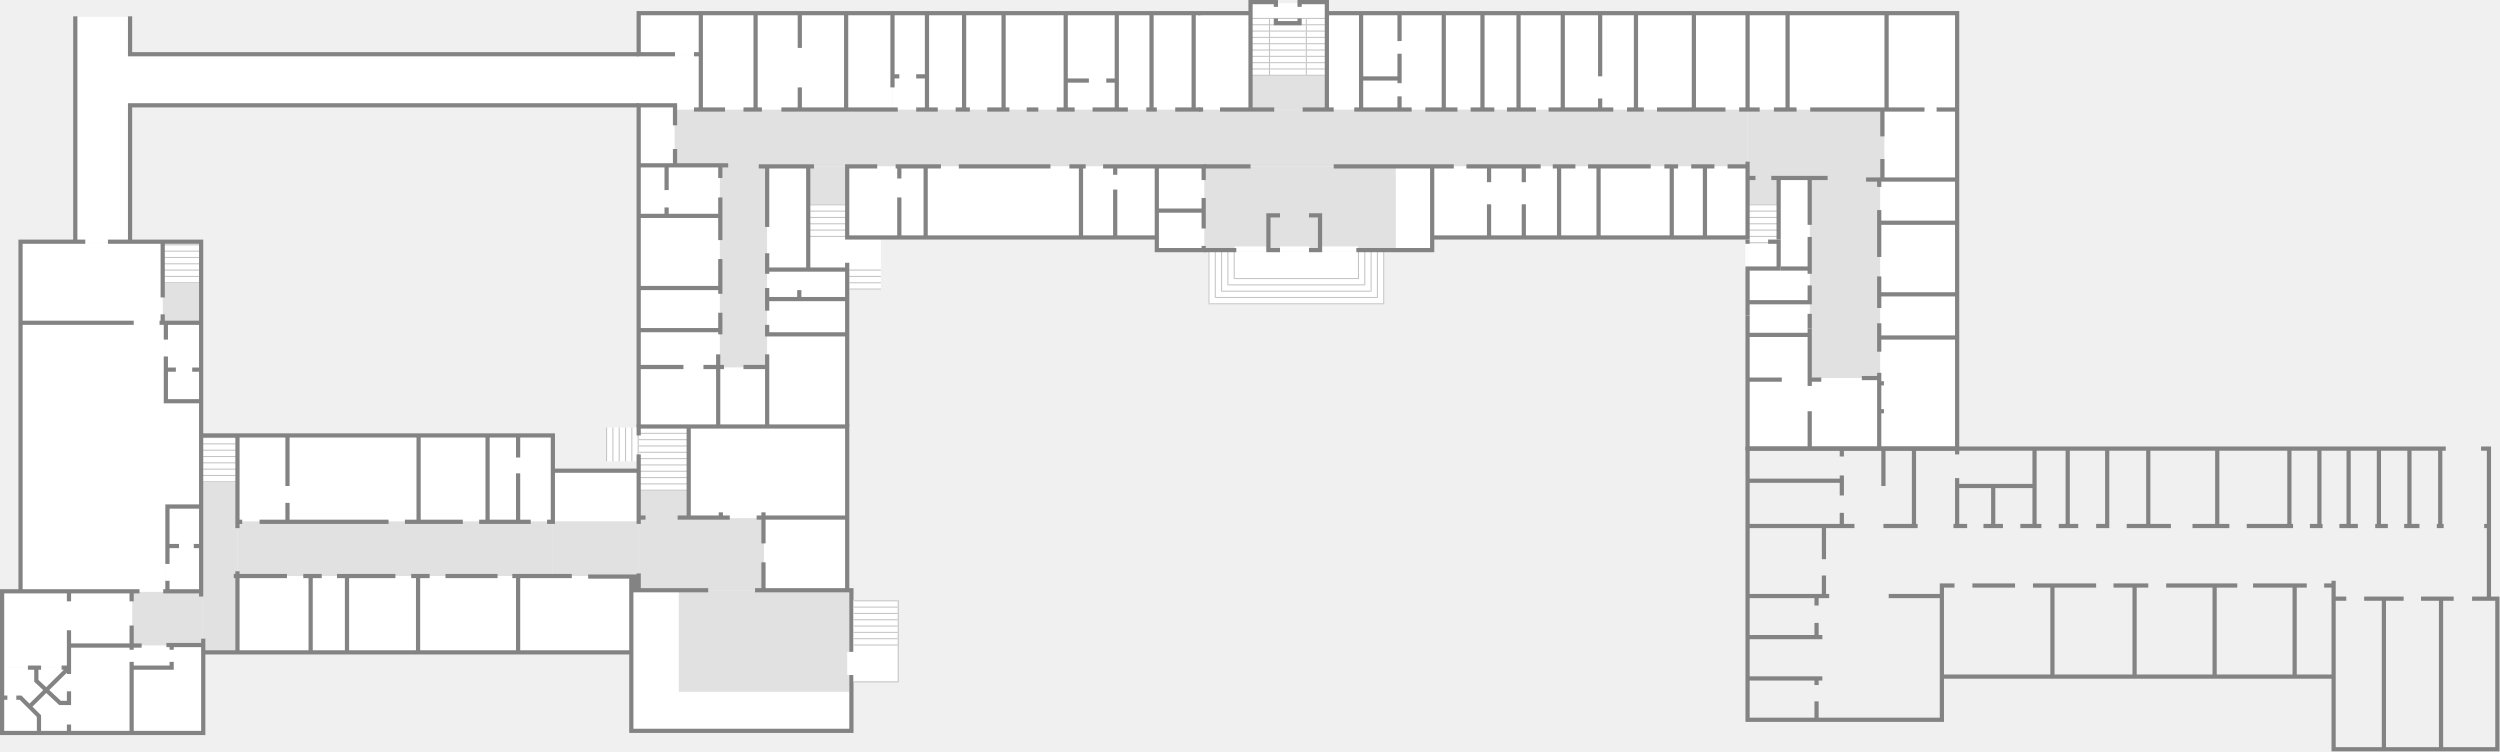
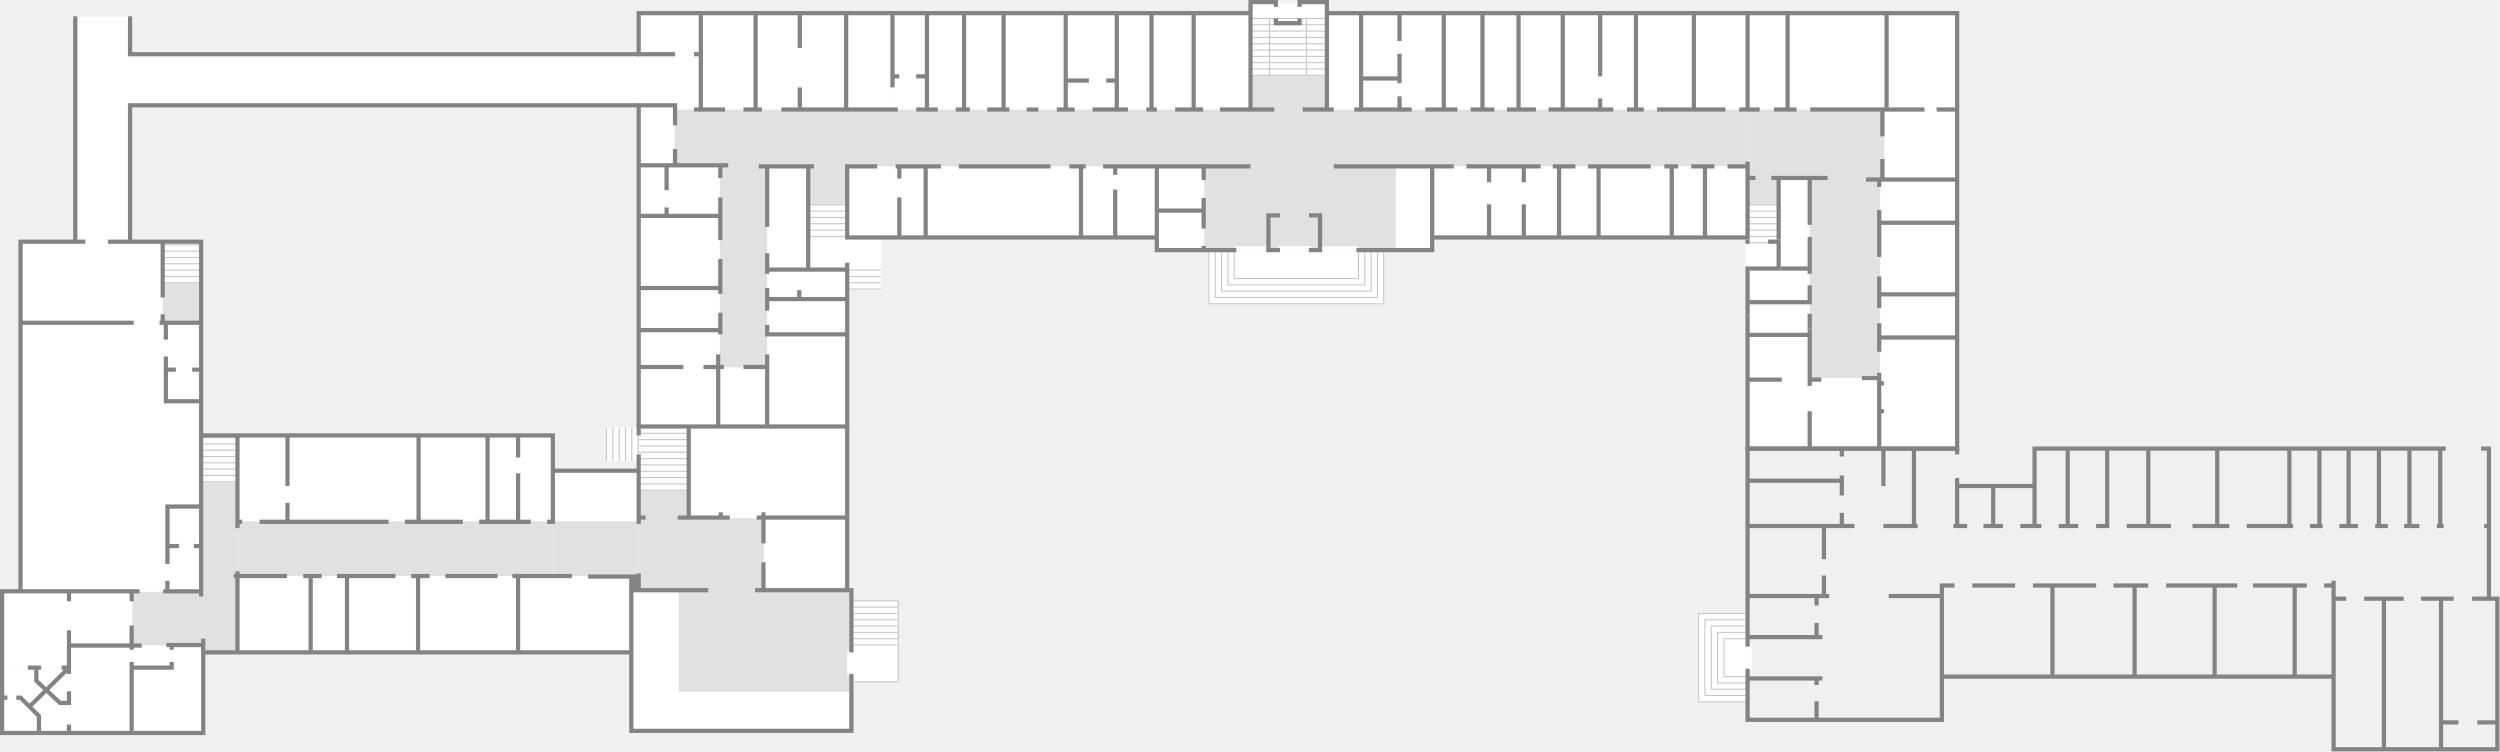
<svg xmlns="http://www.w3.org/2000/svg" width="2374" height="714" viewBox="0 0 2374 714" fill="none">
  <g id="floor1">
    <g id="coridor">
      <path d="M189.5 269H154.5V306H189.5V269Z" fill="#E1E1E1" />
      <path d="M644.5 657H806.5V561H644.5V657Z" fill="#E1E1E1" />
      <path d="M606.5 492H725.5V561H606.5V492Z" fill="#E1E1E1" />
      <path d="M606.5 466H653.5V492H606.5V466Z" fill="#E1E1E1" />
      <path d="M524.5 447H606.5V547H524.5V447Z" fill="#E1E1E1" />
      <path d="M524.5 495H225.5V547H524.5V495Z" fill="#E1E1E1" />
      <path d="M225.5 619H192.5V458H225.5V619Z" fill="#E1E1E1" />
      <path d="M125.5 613H192.5V562H125.5V613Z" fill="#E1E1E1" />
    </g>
    <rect id="C_buffet_f1_l" x="225.5" y="414" width="172" height="81" fill="white" />
    <rect id="C_wc_f1_l" x="463.5" y="414" width="61" height="81" fill="white" />
    <path id="C_gym_main" d="M154.5 306H157.5V381H190.5V481H157.5V562H19.5V230H154.5V306Z" fill="white" />
    <g id="coridorC">
      <path d="M683.5 157H728.5V349H683.5V157Z" fill="#E1E1E1" />
      <path d="M640.5 158H1659.5V104H640.5V158Z" fill="#E1E1E1" />
      <path d="M767.5 158H804.5V194H767.5V158Z" fill="#E1E1E1" />
      <path d="M1659.5 169H1689.5V194H1659.5V169Z" fill="#E1E1E1" />
      <path d="M1789.5 169H1659.5V104H1789.5V169Z" fill="#E1E1E1" />
      <path d="M1325.5 237H1143.5V158H1325.5V237Z" fill="#E1E1E1" />
      <path d="M1260.5 72H1187.5V104H1260.5V72Z" fill="#E1E1E1" />
      <path d="M1785.5 169H1718.5V359H1785.5V169Z" fill="#E1E1E1" />
    </g>
    <path id="C_transition" d="M123.5 230H71.5V16H123.5V51.5H665.5V104H641.5V100H123.5V230Z" fill="white" />
    <rect id="C_medical_f1" x="397.5" y="414" width="66" height="81" fill="white" />
    <path id="C_wardrobe_f" d="M65.5 634H2.5V562H125.5V613H65.5V634Z" fill="white" />
    <rect id="C_auditori_130" x="492.5" y="547" width="107" height="72" fill="white" />
    <rect id="C_auditori_132" x="397.5" y="547" width="95" height="72" fill="white" />
    <rect id="C_auditori_134" width="68" height="72" transform="matrix(-1 0 0 1 397.5 547)" fill="white" />
    <rect id="C_auditori_134a" x="295.5" y="547" width="34" height="72" fill="white" />
    <rect id="C_kafedra_fiz" width="70" height="72" transform="matrix(-1 0 0 1 295.5 547)" fill="white" />
    <g id="C_stairs_f1_r1">
      <path d="M1659.5 194H1689.5V254H1659.5V194Z" fill="white" />
      <path d="M1659.5 231H1657.5V254H1659.5V231Z" fill="white" />
      <path d="M1659.5 230H1689.5V231H1659.5V230Z" fill="#C4C4C4" />
      <path d="M1659.5 224H1689.5V225H1659.5V224Z" fill="#C4C4C4" />
      <path d="M1659.5 218H1689.5V219H1659.5V218Z" fill="#C4C4C4" />
      <path d="M1659.5 212H1689.5V213H1659.5V212Z" fill="#C4C4C4" />
      <path d="M1659.5 206H1689.5V207H1659.5V206Z" fill="#C4C4C4" />
      <path d="M1659.5 200H1689.5V201H1659.5V200Z" fill="#C4C4C4" />
      <path d="M1659.5 194H1689.5V195H1659.5V194Z" fill="#C4C4C4" />
    </g>
    <rect id="C_utility_f1_gym_r" width="33" height="81" transform="matrix(-1 0 0 1 190.5 481)" fill="white" />
    <rect id="C_utility_f1_gym_l" width="33" height="75" transform="matrix(-1 0 0 1 190.5 306)" fill="white" />
    <rect id="C_archive_f1_161" x="653.5" y="405" width="151" height="87" fill="white" />
    <rect id="C_archive_f1_161a" width="79" height="69" transform="matrix(1 0 0 -1 725.5 561)" fill="white" />
    <rect id="C_hall_f1_l" width="82" height="48" transform="matrix(-1 0 0 1 606.5 447)" fill="white" />
    <path id="C_wardrobe_f1_l" d="M644.5 657V561H599.5V694H808.5V657H644.5Z" fill="white" />
    <path id="C_shower_f" d="M2.5 634H65.5L28 671L36.5 680V696H2.5V634Z" fill="white" />
    <path id="C_shower_m" d="M65.5 634V696H36.5V680L28 671L65.5 634Z" fill="white" />
    <path id="C_wardrobe_m" d="M192.5 613H65.5V695H192.5V613Z" fill="white" />
    <g id="C_stairs_f1_l3">
      <path d="M606.5 405H653.5V466H606.5V405Z" fill="white" />
      <path d="M606.5 465H653.5V466H606.5V465Z" fill="#C4C4C4" />
      <path d="M606.5 459H653.5V460H606.5V459Z" fill="#C4C4C4" />
      <path d="M606.5 453H653.5V454H606.5V453Z" fill="#C4C4C4" />
      <path d="M606.5 447H653.5V448H606.5V447Z" fill="#C4C4C4" />
      <path d="M606.5 441H653.5V442H606.5V441Z" fill="#C4C4C4" />
      <path d="M606.5 435H653.5V436H606.5V435Z" fill="#C4C4C4" />
      <path d="M606.5 429H653.5V430H606.5V429Z" fill="#C4C4C4" />
      <path d="M606.5 423H653.5V424H606.5V423Z" fill="#C4C4C4" />
      <path d="M606.5 417H653.5V418H606.5V417Z" fill="#C4C4C4" />
      <path d="M606.5 411H653.5V412H606.5V411Z" fill="#C4C4C4" />
      <path d="M606.5 405H653.5V406H606.5V405Z" fill="#C4C4C4" />
      <path d="M606.5 406V438H575.5V406H606.5Z" fill="white" />
      <path d="M576.5 406V438H575.5V406H576.5Z" fill="#C4C4C4" />
      <path d="M582.5 406V438H581.5V406H582.5Z" fill="#C4C4C4" />
      <path d="M588.5 406V438H587.5V406H588.5Z" fill="#C4C4C4" />
      <path d="M594.5 406V438H593.5V406H594.5Z" fill="#C4C4C4" />
      <path d="M600.5 406V438H599.5V406H600.5Z" fill="#C4C4C4" />
      <path d="M606.5 406V438H605.5V406H606.5Z" fill="#C4C4C4" />
    </g>
    <g id="C_stairs_f1_l2">
      <path d="M190.5 414H225.5V458H190.5V414Z" fill="white" />
      <path d="M190.5 457H225.5V458H190.5V457Z" fill="#C4C4C4" />
      <path d="M190.5 451H225.5V452H190.5V451Z" fill="#C4C4C4" />
      <path d="M190.5 445H225.5V446H190.5V445Z" fill="#C4C4C4" />
      <path d="M190.5 439H225.5V440H190.5V439Z" fill="#C4C4C4" />
      <path d="M190.5 433H225.5V434H190.5V433Z" fill="#C4C4C4" />
      <path d="M190.5 427H225.5V428H190.5V427Z" fill="#C4C4C4" />
      <path d="M190.5 421H225.5V422H190.5V421Z" fill="#C4C4C4" />
      <path d="M190.5 415H225.5V416H190.5V415Z" fill="#C4C4C4" />
    </g>
    <g id="C_stairs_f1_l1">
      <path d="M154.5 230H189.5V269H154.5V230Z" fill="white" />
      <path d="M154.5 268H189.5V269H154.5V268Z" fill="#C4C4C4" />
      <path d="M154.5 262H189.5V263H154.5V262Z" fill="#C4C4C4" />
      <path d="M154.5 256H189.5V257H154.5V256Z" fill="#C4C4C4" />
      <path d="M154.5 250H189.5V251H154.5V250Z" fill="#C4C4C4" />
      <path d="M154.5 244H189.5V245H154.5V244Z" fill="#C4C4C4" />
      <path d="M154.5 238H189.5V239H154.5V238Z" fill="#C4C4C4" />
      <path d="M154.5 232H189.5V233H154.5V232Z" fill="#C4C4C4" />
    </g>
    <rect id="C_wc_f1_sapr" width="74" height="28" transform="matrix(1 0 0 -1 728.5 284)" fill="white" />
    <rect id="C_auditori_126a" x="728.5" y="284" width="74" height="33" fill="white" />
    <rect id="C_auditori_128" width="74" height="88" transform="matrix(1 0 0 -1 728.5 405)" fill="white" />
    <rect id="C_auditori_157" x="728.5" y="405" width="45" height="56" transform="rotate(180 728.5 405)" fill="white" />
    <rect id="C_auditori_157a" width="77" height="91" transform="matrix(1 0 0 -1 606.5 405)" fill="white" />
    <rect id="C_auditori_155a" width="77" height="41" transform="matrix(1 0 0 -1 606.5 314)" fill="white" />
    <rect id="C_auditori_155" x="606.5" y="205" width="77" height="68" fill="white" />
    <rect id="C_kafedra_saprvs" width="77" height="47" transform="matrix(1 0 0 -1 606.5 205)" fill="white" />
    <rect id="C_utility_saprvs1" x="606.5" y="100" width="34" height="57" fill="white" />
    <rect id="C_spec_prep_saprvs" x="665.5" y="12" width="52" height="92" fill="white" />
    <g id="C_stairs_f1_c">
      <path d="M1187.5 3H1258.5V72H1187.5V3Z" fill="white" />
      <path d="M1206.02 71H1239.98V72H1206.02V71Z" fill="#C4C4C4" />
      <path d="M1206.02 65H1239.98V66H1206.02V65Z" fill="#C4C4C4" />
      <path d="M1206.02 59H1239.98V60H1206.02V59Z" fill="#C4C4C4" />
      <path d="M1206.02 53H1239.98V54H1206.02V53Z" fill="#C4C4C4" />
      <path d="M1206.02 47H1239.98V48H1206.02V47Z" fill="#C4C4C4" />
      <path d="M1206.02 41H1239.98V42H1206.02V41Z" fill="#C4C4C4" />
      <path d="M1206.02 35H1239.98V36H1206.02V35Z" fill="#C4C4C4" />
      <path d="M1206.02 29H1239.98V30H1206.02V29Z" fill="#C4C4C4" />
      <path d="M1206.02 23H1239.98V24H1206.02V23Z" fill="#C4C4C4" />
      <path d="M1206.02 17H1239.98V18H1206.02V17Z" fill="#C4C4C4" />
      <path d="M1204.99 17H1206.02V72H1204.99V17Z" fill="#C4C4C4" />
      <path d="M1239.98 17H1241.01V72H1239.98V17Z" fill="#C4C4C4" />
      <path d="M1187.5 71H1204.99V72H1187.5V71Z" fill="#C4C4C4" />
      <path d="M1187.5 65H1204.99V66H1187.5V65Z" fill="#C4C4C4" />
      <path d="M1187.5 59H1204.99V60H1187.5V59Z" fill="#C4C4C4" />
      <path d="M1187.5 53H1204.99V54H1187.5V53Z" fill="#C4C4C4" />
      <path d="M1187.5 47H1204.99V48H1187.5V47Z" fill="#C4C4C4" />
      <path d="M1187.5 41H1204.99V42H1187.5V41Z" fill="#C4C4C4" />
      <path d="M1187.5 35H1204.99V36H1187.5V35Z" fill="#C4C4C4" />
      <path d="M1187.5 29H1204.99V30H1187.5V29Z" fill="#C4C4C4" />
      <path d="M1187.5 23H1204.99V24H1187.5V23Z" fill="#C4C4C4" />
      <path d="M1187.5 17H1204.99V18H1187.5V17Z" fill="#C4C4C4" />
      <path d="M1241.01 71H1258.5V72H1241.01V71Z" fill="#C4C4C4" />
      <path d="M1241.01 65H1258.5V66H1241.01V65Z" fill="#C4C4C4" />
      <path d="M1241.01 59H1258.5V60H1241.01V59Z" fill="#C4C4C4" />
      <path d="M1241.01 53H1258.5V54H1241.01V53Z" fill="#C4C4C4" />
      <path d="M1241.01 47H1258.5V48H1241.01V47Z" fill="#C4C4C4" />
      <path d="M1241.01 41H1258.5V42H1241.01V41Z" fill="#C4C4C4" />
      <path d="M1241.01 35H1258.5V36H1241.01V35Z" fill="#C4C4C4" />
      <path d="M1241.01 29H1258.5V30H1241.01V29Z" fill="#C4C4C4" />
      <path d="M1241.01 23H1258.5V24H1241.01V23Z" fill="#C4C4C4" />
      <path d="M1241.01 17H1258.5V18H1241.01V17Z" fill="#C4C4C4" />
    </g>
    <rect id="C_spec_glavk" width="86" height="92" transform="matrix(-1 0 0 1 803.5 12)" fill="white" />
    <rect id="C_spec_CMTSO2" x="803.5" y="12" width="44" height="92" fill="white" />
    <rect id="C_spec_specAMR" width="33" height="92" transform="matrix(-1 0 0 1 880.5 12)" fill="white" />
    <rect id="C_kafedra_kt" x="880.5" y="12" width="35" height="92" fill="white" />
    <rect id="C_admin_upravteleinfores" width="37" height="92" transform="matrix(-1 0 0 1 952.5 12)" fill="white" />
    <rect id="C_spec_OKISOIR" x="952.5" y="12" width="60" height="92" fill="white" />
    <rect id="C_spec_kassa" width="48" height="92" transform="matrix(-1 0 0 1 1060.5 12)" fill="white" />
    <rect id="C_spec_glav2otdela" x="1060.5" y="12" width="33" height="92" fill="white" />
    <rect id="C_spec_voenka" width="40" height="92" transform="matrix(-1 0 0 1 1133.5 12)" fill="white" />
    <rect id="C_buffet_f1_c" x="1133.5" y="12" width="54" height="92" fill="white" />
    <rect id="C_spec_AHO" width="32" height="92" transform="matrix(-1 0 0 1 1292.5 12)" fill="white" />
    <rect id="C_dekanat_FVT" x="1292.5" y="12" width="79" height="92" fill="white" />
    <rect id="C_wardrobe_f1_c" width="35" height="79" transform="matrix(1 0 0 -1 1325.5 237)" fill="white" />
    <rect id="C_spec_glavohrana" width="36" height="92" transform="matrix(-1 0 0 1 1407.5 12)" fill="white" />
    <rect id="C_spec_ohrana2" x="1407.5" y="12" width="35" height="92" fill="white" />
    <rect id="C_auditori_129a" width="41" height="92" transform="matrix(-1 0 0 1 1483.5 12)" fill="white" />
    <rect id="C_auditori_129" x="1483.5" y="12" width="70" height="92" fill="white" />
    <rect id="C_auditori_127a" width="55" height="92" transform="matrix(-1 0 0 1 1608.5 12)" fill="white" />
    <rect id="C_auditori_127" x="1608.5" y="12" width="51" height="92" fill="white" />
    <rect id="C_auditori_125" width="38" height="92" transform="matrix(-1 0 0 1 1697.5 12)" fill="white" />
    <rect id="C_auditori_125a" x="1697.5" y="12" width="92" height="92" fill="white" />
-     <rect id="C_archive_f1_161a_2" width="69" height="158" transform="matrix(-1 0 0 1 1858.5 12)" fill="white" />
-     <rect id="C_archive_f1_161a_3" x="1858.5" y="211" width="73" height="41" transform="rotate(180 1858.5 211)" fill="white" />
-     <rect id="C_archive_f1_161a_4" width="73" height="68" transform="matrix(-1 0 0 1 1858.5 211)" fill="white" />
-     <rect id="C_archive_f1_161a_5" x="1858.5" y="320" width="73" height="41" transform="rotate(180 1858.5 320)" fill="white" />
-     <rect id="C_archive_f1_161a_6" width="73" height="106" transform="matrix(-1 0 0 1 1858.5 320)" fill="white" />
-     <rect id="C_archive_f1_161a_7" width="59" height="31" transform="matrix(-1 0 0 1 1718.5 287)" fill="white" />
-     <rect id="C_archive_f1_161a_8" x="1718.5" y="287" width="59" height="32" transform="rotate(180 1718.5 287)" fill="white" />
-     <rect id="C_archive_f1_161a_9" width="29" height="86" transform="matrix(-1 0 0 1 1718.5 169)" fill="white" />
-     <rect id="C_archive_f1_161a_10" width="40" height="67" transform="matrix(-1 0 0 1 1659.5 158)" fill="white" />
-     <rect id="C_archive_f1_161a_11" x="1587.5" y="158" width="32" height="67" fill="white" />
-     <rect id="C_archive_f1_161a_12" width="69" height="67" transform="matrix(-1 0 0 1 1587.5 158)" fill="white" />
-     <rect id="C_archive_f1_161a_13" x="1480.5" y="158" width="38" height="67" fill="white" />
-     <rect id="C_archive_f1_161a_14" width="120" height="67" transform="matrix(-1 0 0 1 1480.5 158)" fill="white" />
+     <rect id="C_spec_prep_aitp" width="69" height="158" transform="matrix(-1 0 0 1 1858.5 12)" fill="white" />
+     <rect id="C_spec_aitp3" x="1858.5" y="211" width="73" height="41" transform="rotate(180 1858.5 211)" fill="white" />
+     <rect id="C_auditori_121" width="73" height="68" transform="matrix(-1 0 0 1 1858.5 211)" fill="white" />
+     <rect id="C_spec_aitp1" x="1858.5" y="320" width="73" height="41" transform="rotate(180 1858.5 320)" fill="white" />
+     <rect id="C_auditori_117a" width="73" height="106" transform="matrix(-1 0 0 1 1858.5 320)" fill="white" />
+     <rect id="C_spec_aitp0" width="59" height="31" transform="matrix(-1 0 0 1 1718.5 287)" fill="white" />
+     <rect id="C_wc_f1_aitp" x="1718.5" y="287" width="59" height="32" transform="rotate(180 1718.5 287)" fill="white" />
+     <rect id="C_spec_aitp2" width="29" height="86" transform="matrix(-1 0 0 1 1718.5 169)" fill="white" />
+     <rect id="C_auditori_112" width="40" height="67" transform="matrix(-1 0 0 1 1659.5 158)" fill="white" />
+     <rect id="C_auditori_114" x="1587.5" y="158" width="32" height="67" fill="white" />
+     <rect id="C_auditori_116" width="69" height="67" transform="matrix(-1 0 0 1 1587.5 158)" fill="white" />
+     <rect id="C_kafedra_asu" x="1480.5" y="158" width="38" height="67" fill="white" />
+     <rect id="C_auditori_118" width="120" height="67" transform="matrix(-1 0 0 1 1480.5 158)" fill="white" />
    <rect id="C_spec_ohrana" x="1098.5" y="158" width="45" height="42" fill="white" />
    <rect id="C_spec_server" width="72" height="67" transform="matrix(-1 0 0 1 1098.5 158)" fill="white" />
    <rect id="C_auditori_122" x="880.5" y="158" width="146" height="67" fill="white" />
    <rect id="C_spec_CDO" width="76" height="67" transform="matrix(-1 0 0 1 880.5 158)" fill="white" />
    <rect id="C_spec_smeta" width="45" height="37" transform="matrix(1 0 0 -1 1098.5 237)" fill="white" />
    <rect id="C_spec_CMTSO1" x="606.5" y="12" width="59" height="39.5" fill="white" />
    <rect id="C_auditori_124a" x="767.5" y="256" width="39" height="98" transform="rotate(180 767.5 256)" fill="white" />
    <g id="C_stairs_f1_l4">
      <path d="M767.5 194H804.5V225H767.5V194Z" fill="white" />
      <path d="M767.5 225H836.5V256H767.5V225Z" fill="white" />
      <path d="M767.5 224H804.5V225H767.5V224Z" fill="#C4C4C4" />
      <path d="M767.5 218H804.5V219H767.5V218Z" fill="#C4C4C4" />
      <path d="M767.5 212H804.5V213H767.5V212Z" fill="#C4C4C4" />
      <path d="M767.5 206H804.5V207H767.5V206Z" fill="#C4C4C4" />
      <path d="M767.5 200H804.5V201H767.5V200Z" fill="#C4C4C4" />
      <path d="M767.5 194H804.5V195H767.5V194Z" fill="#C4C4C4" />
      <path d="M806.5 256H836.5V275H806.5V256Z" fill="white" />
      <path d="M806.5 274H836.5V275H806.5V274Z" fill="#C4C4C4" />
      <path d="M806.5 268H836.5V269H806.5V268Z" fill="#C4C4C4" />
      <path d="M806.5 262H836.5V263H806.5V262Z" fill="#C4C4C4" />
      <path d="M806.5 256H836.5V257H806.5V256Z" fill="#C4C4C4" />
    </g>
-     <path id="Vector 1" d="M1718.5 359H1785.5V426H1659.5V318H1718.5V359Z" fill="white" />
+     <path id="C_auditori_117" d="M1718.5 359H1785.5V426H1659.5V318H1718.5V359Z" fill="white" />
+     <g id="C_entrance_r">
+       <path d="M1657.5 612H1663.5V637H1657.5V612Z" fill="white" />
+       <path d="M1657.5 582V667H1612.5V582H1657.5Z" fill="white" />
+       <path d="M1613.5 583V666H1612.5V583H1613.5Z" fill="#C4C4C4" />
+       <path d="M1619.5 589V660H1618.5V589H1619.5Z" fill="#C4C4C4" />
+       <path d="M1625.5 595V654H1624.5V595H1625.5Z" fill="#C4C4C4" />
+       <path d="M1631.5 601V648H1630.5V601H1631.5Z" fill="#C4C4C4" />
+       <path d="M1637.5 607V642H1636.5V607H1637.5Z" fill="#C4C4C4" />
+       <path d="M1612.5 666H1657.5V667H1612.5V666Z" fill="#C4C4C4" />
+       <path d="M1618.5 660H1657.5V661H1618.5V660Z" fill="#C4C4C4" />
+       <path d="M1624.5 654H1657.5V655H1624.5V654Z" fill="#C4C4C4" />
+       <path d="M1630.5 648H1657.5V649H1630.5V648Z" fill="#C4C4C4" />
+       <path d="M1636.5 642H1657.5V643H1636.5V642Z" fill="#C4C4C4" />
+       <path d="M1636.5 606H1657.5V607H1636.5V606Z" fill="#C4C4C4" />
+       <path d="M1630.5 600H1657.5V601H1630.5V600Z" fill="#C4C4C4" />
+       <path d="M1624.5 594H1657.5V595H1624.5V594Z" fill="#C4C4C4" />
+       <path d="M1618.5 588H1657.5V589H1618.5V588Z" fill="#C4C4C4" />
+       <path d="M1612.5 582H1657.5V583H1612.5V582Z" fill="#C4C4C4" />
+     </g>
    <g id="C_entrance_c">
      <path d="M1172.5 234H1202.5V239H1172.5V234Z" fill="white" />
      <path d="M1243.5 234H1215.5V239H1243.5V234Z" fill="white" />
      <path d="M1255.5 234H1289.5V239H1255.5V234Z" fill="white" />
      <path d="M1147.5 239H1314.5V289H1147.5V239Z" fill="white" />
      <path d="M1148.5 288H1313.5V289H1148.5V288Z" fill="#C4C4C4" />
      <path d="M1154.5 282H1307.5V283H1154.5V282Z" fill="#C4C4C4" />
      <path d="M1160.5 276H1301.5V277H1160.5V276Z" fill="#C4C4C4" />
      <path d="M1166.5 270H1295.5V271H1166.5V270Z" fill="#C4C4C4" />
      <path d="M1172.5 264H1289.5V265H1172.5V264Z" fill="#C4C4C4" />
      <path d="M1171.5 265V239H1172.5V265H1171.5Z" fill="#C4C4C4" />
      <path d="M1165.5 271V239H1166.5V271H1165.5Z" fill="#C4C4C4" />
      <path d="M1159.5 277V239H1160.5V277H1159.5Z" fill="#C4C4C4" />
      <path d="M1153.5 283V239H1154.5V283H1153.5Z" fill="#C4C4C4" />
      <path d="M1147.5 289V239H1148.5V289H1147.5Z" fill="#C4C4C4" />
      <path d="M1313.5 289V239H1314.5V289H1313.5Z" fill="#C4C4C4" />
      <path d="M1307.5 283V239H1308.5V283H1307.5Z" fill="#C4C4C4" />
      <path d="M1301.5 277V239H1302.5V277H1301.5Z" fill="#C4C4C4" />
      <path d="M1295.5 271V239H1296.5V271H1295.5Z" fill="#C4C4C4" />
      <path d="M1289.5 265V239H1290.5V265H1289.5Z" fill="#C4C4C4" />
+       <path d="M1214 235.5V234H1244.5V235.5H1214Z" fill="white" />
+     </g>
+     <g id="C_entrance_l">
+       <path d="M804.5 619H812.5V641H804.5V619Z" fill="white" />
+       <path d="M810.5 570H852.5V647H810.5V570Z" fill="white" />
+       <path d="M810.5 612H852.5V613H810.5V612Z" fill="#C4C4C4" />
+       <path d="M852.5 570H853.5V647H852.5V570Z" fill="#C4C4C4" />
+       <path d="M810.5 606H852.5V607H810.5V606Z" fill="#C4C4C4" />
+       <path d="M810.5 600H852.5V601H810.5V600Z" fill="#C4C4C4" />
+       <path d="M810.5 594H852.5V595H810.5V594Z" fill="#C4C4C4" />
+       <path d="M810.5 588H852.5V589H810.5V588Z" fill="#C4C4C4" />
+       <path d="M810.5 582H852.5V583H810.5V582Z" fill="#C4C4C4" />
+       <path d="M810.5 576H852.5V577H810.5V576Z" fill="#C4C4C4" />
+       <path d="M810.5 570H852.5V571H810.5V570Z" fill="#C4C4C4" />
+       <path d="M810.5 647H853.5V648H810.5V647Z" fill="#C4C4C4" />
+       <path d="M804.5 618H806.5V619H804.5V618Z" fill="white" />
+       <path d="M804.5 641H806.5V641.5H804.5V641Z" fill="white" />
    </g>
    <path id="V1" d="M189 563.5H155V559.5H157V551.5H161V559.5H189V520.5H184V516.5H189V483H161V516.5H170V520.5H161V535.5H157V479H189V383H155.5V338.5H159.5V349H167V353H159.5V379H189V353H182.5V349H189V308.5H159.5V322.5H155.5V308.5H151.5V304.5H152.5V298.5H156.5V304.5H189V231.5H156.5V282.5H152.5V231.5H102.5V227.5H193V411.5H527V445H604.5V431.5H608.5V489.5H613V493.5H608.5V497.5H604.5V449H527V497.5H519.5V493.5H523V415.5H494V434.5H490V415.5H465V493.5H490V449.5H494V493.5H504V497.5H455V493.5H461V415.5H399.5V493.5H439.5V497.5H384.5V493.5H395.5V415.5H275V461.5H271V415.5H227.5V493.5H230V497.5H227.5V501.5H223.5V415.5H193V566.5H189V563.5ZM0 559.5H17.5V227.5H81V231.5H21.5V304.5H127V308.5H21.5V559.5H132.5V563.5H127V571H123V563.5H67.5V571H63.5V563.5H4V660.5H7V664.5H4V694H35V680.828L18.672 664.5H15.5V660.5H20.328L28.009 668.181L41.031 655.331L33.136 647.962L32.5 647.369V636H26.5V632H39V636H36.5V645.631L43.881 652.52L60.626 636H58.5V632H63.5V598.5H67.5V611H123V594H127V611H134.5V615H127V617H123V615H67.5V640H63.5V638.782L46.809 655.252L57.788 665.5H63.5V656.5H67.5V669.5H56.212L55.636 668.962L43.959 658.063L30.837 671.009L39 679.172V694H63.5V688H67.5V694H123V628.5H127V632H161V628.5H165V636H127V694H191V614.5H165V617H161V614.5H158V610.5H191V606.5H195V617.5H223.5V549H222V545H223.5V542.5H227.5V545H272.5V549H227.5V617.5H293V549H288V545H305.5V549H297V617.5H327.5V549H320V545H375.5V549H331.5V617.5H395V549H390.5V545H408V549H399V617.5H490V549H486.5V545H543V549H494V617.5H597.5V549.5H558.5V545.5H604.5V544.5H608.5V558.5H672.5V562.5H601.5V692H806.5V640H810.5V696H597.5V621.5H195V698H0V559.5ZM806.5 562.5H717V558.5H723V534H727V558.5H802.5V493.5H727V516H723V493.5H718.5V489.5H723V486.5H727V489.5H802.5V407H656V489.5H682.5V486.5H686.5V489.5H693V493.5H643.5V489.5H652V407H608.5V413.5H604.5V403H806.5V558.5H810.5V619.5H806.5V562.5ZM246.5 493.5H271V477.5H275V493.5H369V497.5H246.5V493.5ZM423 545H472.5V549H423V545Z" fill="#838383" />
    <path id="V2" d="M804.5 405V317.5M804.5 249.5V256M804.5 256V284M804.5 256H767.5M728.5 260V240.5V256H767.5M728.5 273.5V284M728.5 295V284M728.5 308.5V317.5H804.5M804.5 317.5V284M804.5 284H759M728.5 284H759M759 284V275.5M728.5 405V348.5M728.5 336.5V348.5M728.5 348.5H706M682 405V348.5M682 336.5V348.5M682 348.5H687.5H668M606.5 405V348.5M606.5 348.5H649M606.5 348.5V313.5M641 119V100H606.5V157M641 141.5V157M641 157H633M641 157H684M606.5 157V205M606.5 157H633M606.5 205H633M606.5 205V273.5M684 205V187.5M684 205H633M684 205V228M633 205V197M633 157V180.5M691.5 157H684M684 157V169M684 246V273.5M684 273.5H606.5M684 273.5V279M606.5 273.5V313.5M684 297V313.5M684 317.5V313.5M684 313.5H606.5M767.5 256V158H728.5M720.5 158H728.5M773 158H728.5M728.5 158V215.5M833 158H804.5V225.5H854M854 225.5V187.5M854 225.5H879M854 169.5V158H850.5H879M893.5 158H879M879 158V225.5M879 225.5H1026.5M1026.5 225.5V158H1015.5H1031M1026.5 225.5H1059M997.5 158H910.5M1133.5 12.5V104H1116H1140M1133.5 12.5H1093.5M1133.5 12.5H1140M1098.5 104H1093.5M1088.5 104H1093.5M1093.5 104V12.5M1093.5 12.5H1060.5M1060.5 12.5H1012M1060.5 12.5V76.5M1037.5 104H1071H1060.5V76.5M1020.5 104H1012M1003.5 104H1012M986 104H975M958.5 104H953M937.5 104H953M953 104V12.5M953 12.5H1012M953 12.5H915.5M1012 104V76.5M1012 12.5V76.5M1012 76.5H1034M1050.5 76.5H1060.5M915.5 12.5V104H921H907.5M915.5 12.5H880.25M890.5 104H880.25M870 104H880.25M880.25 104V72.5M880.25 12.5V72.5M880.25 12.5H847.5M880.25 72.5H870M854 72.5H847.5M847.5 72.5V12.5M847.5 72.5V83M847.5 12.5H803.5M852.5 104H803.5M742 104H759.5M759.5 104V83M759.5 104H803.5M759.5 45.5V12.5M759.5 12.5H803.5M759.5 12.5H717.5M803.5 12.5V104M723.5 104H717.5M706 104H717.5M717.5 104V12.5M717.5 12.5H665.5M688.5 104H665.5M659 104H665.5M665.5 104V51.5M665.5 12.5H606.5V51.5H641M665.5 12.5V51.5M665.5 51.5H659M1098.5 225.5H1059M1098.5 225.5V237.5H1143V233.5M1098.5 225.5V200M1098.5 158H1059M1098.5 158V200M1098.5 158H1143V171M1047.5 158H1059M1059 158V166M1059 180V225.5M1143 217V200M1143 188V200M1143 200H1098.5" stroke="#838383" stroke-width="4" />
    <g id="V3">
      <path d="M1659.5 289V285H1716.5V271H1720.5V289H1716.5H1659.5Z" fill="#838383" />
      <path d="M1720.5 312H1716.5V298H1720.5V312Z" fill="#838383" />
      <path d="M1716.5 257H1691V253H1716.5V225H1720.5V253V257V260H1716.5V257Z" fill="#838383" />
      <path d="M1262 10.5H1860.5V428H1657.5V299.5H1661.5V316H1716.5V312H1720.5V358.5H1729.5V362.5H1720.5V366.5H1716.5V320H1661.5V358.5H1692V362.5H1661.5V424H1716.5V390.5H1720.5V424H1782.5V361H1768V357H1782.5V354H1786.5V362H1789V366H1786.5V388.5H1789V392.5H1786.5V424H1856.5V322.5H1786.5V334H1782.5V307H1786.5V318.5H1856.5V281.5H1786.5V292.5H1782.5V262.5H1786.5V277.5H1856.5V213.5H1786.5V244H1782.5V199.5H1786.5V209.5H1856.5V172.5H1786.5V177.5H1782.5V172.5H1772V168.5H1785.5V151H1789.5V168.5H1856.5V106H1839V102H1856.5V14.5H1793.5V102H1827.5V106H1789.5V129.5H1785.5V106H1719V102H1789.5V14.5H1699.5V102H1706V106H1684.5V102H1695.5V14.5H1661.5V102H1671V106H1651.5V102H1657.5V14.5H1610.5V102H1638.5V106H1573.5V102H1606.5V14.5H1555.5V102H1561V106H1545V102H1551.5V14.5H1521.5V72.5H1517.5V14.5H1486V102H1517.5V93.5H1521.5V102H1532V106H1470.5V102H1482V14.5H1444V102H1458.5V106H1431V102H1440V14.5H1409.75V102H1419V106H1396.5V102H1405.75V14.5H1373V102H1384V106H1353.5V102H1369V14.5H1331V39H1327V14.5H1294.5V72.5H1327V51H1331V79H1327V76.5H1294.5V102H1327V91.5H1331V102H1340.5V106H1286V102H1290.5V14.5H1262V102H1266.5V106H1237V102H1258V4H1236.09V6.5H1232.09V0H1262V10.5Z" fill="#838383" />
      <path d="M1174 239.5H1143V235.5H1174V239.5Z" fill="#838383" />
      <path d="M1215.5 206.5H1206.5V235.5H1215.5V239.5H1202.5V202.5H1215.5V206.5Z" fill="#838383" />
      <path d="M1255.5 239.5H1243V235.5H1251.5V206.5H1243V202.5H1255.5V239.5Z" fill="#838383" />
      <path d="M1661.5 167H1667V171H1661.5V227.5H1362V239.5H1288V235.5H1358V160H1266.5V156H1380.5V160H1362V223.5H1412V194H1416V223.5H1445V194H1449V223.5H1478.5V160H1474.5V156H1496V160H1482.5V223.5H1516V160H1508V156H1567.5V160H1520V223.5H1585.5V160H1580.5V156H1593.5V160H1589.5V223.5H1617V160H1606V156H1628V160H1621V223.5H1657.5V160H1640.5V156H1657.5V153.5H1661.5V167Z" fill="#838383" />
      <path d="M1735.5 171H1720.5V213.5H1716.5V171H1691V227.5H1687V171H1682V167H1735.5V171Z" fill="#838383" />
      <path d="M1463 160H1449V173H1445V160H1416V173H1412V160H1392.5V156H1463V160Z" fill="#838383" />
      <path d="M1187.5 160H1143V156H1187.5V160Z" fill="#838383" />
      <path d="M1142.5 106H1138.5V102H1142.5V106Z" fill="#838383" />
      <path d="M1213.58 6.5H1209.58V4H1189.5V102H1210V106H1158.5V102H1185.5V14.5H1138V10.5H1185.5V0H1213.58V6.5Z" fill="#838383" />
      <path d="M1213.58 20H1232.09V17.5H1236.09V24H1209.58V17.5H1213.58V20Z" fill="#838383" />
      <path d="M1691 227.5V231.5V257H1661.5V299.5H1657.5V253H1687V231.5H1679V227.5H1691Z" fill="#838383" />
      <path d="M1661.5 231.5V227.5H1657.5V231.5H1661.5Z" fill="#838383" />
    </g>
-     <path id="V4" d="M1858.5 426V431.5M1858.5 426H1817.5M1858.5 426H1932M1844 642.5V683.5H1725M1844 642.5V566M1844 642.5H1949M2216 642.5V711.5H2263.75M2216 642.5H2179M2216 642.5V568.5M2363.5 568.5H2371.5V711.5H2318M2363.5 568.5H2347.5M2363.5 568.5V499.5M2356 426H2363.5V499.5M2322.5 426H2317.25M1788.5 426V461.5M1788.5 426H1817.5M1788.5 426H1749M1817.5 426V499.5H1821H1788.5M1761 499.5H1749M1659.5 499.5V456.5M1659.5 499.5H1732M1659.5 499.5V566M1749 499.5V487M1749 499.5H1732M1749 470.5V456.5M1749 451.5V456.5M1749 456.5H1659.5M1659.5 456.5V426H1749M1749 433.5V426M1858.5 454V461.5M1858.5 461.5H1892.75M1858.5 461.5V499.5M1932 461.5V426M1932 461.5V499.5M1932 461.5H1892.75M1932 426H1963.5M1932 499.5H1938.5M1932 499.5H1918.5M1902 499.5H1892.75M1883.5 499.5H1892.75M1892.75 499.5V461.5M1868 499.5H1858.5M1858.5 499.5H1855M1963.5 426V499.5H1955H1973.5M1963.5 426H2001M1990.5 499.5H2001V426M2001 426H2040M2040 426V499.5H2019.5H2061.5M2040 426H2105.5M2082 499.5H2105.5M2117 499.5H2105.5M2105.5 499.5V426M2105.5 426H2174M2174 426V499.5H2133.5H2177.5M2174 426H2202.5M2202.5 426V499.5H2193.5H2205.5M2202.5 426H2230.25M2221.5 499.5H2230.25M2239 499.5H2230.25M2255.5 499.5H2259M2267.5 499.5H2259M2283 499.5H2288M2297.5 499.5H2288M2314 499.5H2317.25M2320.5 499.5H2317.25M2317.25 499.5V426M2317.25 426H2288M2288 499.5V426M2288 426H2259M2259 499.5V426M2259 426H2230.25M2230.25 499.5V426M1732 499.5V531M1732 546.5V566H1737H1725M1659.5 566H1725M1659.5 566V605M1725 566V575M1725 591.5V605H1730.5H1659.5M1659.5 605V644.25M1659.5 644.25V683.5H1725M1659.5 644.25H1725M1730.5 644.25H1725M1725 644.25V650.5M1725 666V683.5M1844 566V556H1856M1844 566H1793.5M1873 556H1913.5M1930.5 556H1949M1990.5 556H1949M1949 556V642.5M1949 642.5H2027M2007 556H2027M2040 556H2027M2027 556V642.5M2027 642.5H2103M2057 556H2103M2124.5 556H2103M2103 556V642.5M2103 642.5H2179M2139.5 556H2179M2190.5 556H2179M2179 556V642.5M2207 556H2216V551.5V568.5M2216 568.5H2228M2245 568.5H2263.75M2282.5 568.5H2263.75M2299 568.5H2318M2330 568.5H2318M2318 568.5V711.5M2318 711.5H2263.75M2263.75 568.5V711.5M2359 499.5H2363.5" stroke="#838383" stroke-width="4" />
+     <g id="V4">
+       <path d="M2214 644.5H1846V685.5H1657.5V635H1661.5V642.25H1730.5V646.25H1727V650.5H1723V646.25H1661.5V681.5H1723V666H1727V681.5H1842V568H1793.5V564H1842V554H1856V558H1846V640.5H1947V558H1930.5V554H1990.5V558H1951V640.5H2025V558H2007V554H2040V558H2029V640.5H2101V558H2057V554H2124.5V558H2105V640.5H2177V558H2139.5V554H2190.5V558H2181V640.5H2214V558H2207V554H2214V551.5H2218V566.5H2228V570.5H2218V709.5H2261.75V570.5H2245V566.5H2282.5V570.5H2265.75V709.5H2316V570.5H2299V566.5H2330V570.5H2320V684H2334.5V688H2320V709.5H2369.5V688H2352.5V684H2369.5V570.5H2347.5V566.5H2361.5V501.5H2359V497.5H2361.5V428H2356V424H2365.5V566.5H2373.5V713.5H2214V644.5Z" fill="#838383" />
+       <path d="M2314 497.5H2315.25V428H2290V497.5H2297.5V501.5H2283V497.5H2286V428H2261V497.5H2267.5V501.5H2255.5V497.5H2257V428H2232.25V497.5H2239V501.5H2221.5V497.5H2228.25V428H2204.5V497.5H2205.5V501.5H2193.5V497.5H2200.5V428H2176V497.5H2177.5V501.5H2133.5V497.5H2172V428H2107.5V497.5H2117V501.5H2082V497.5H2103.5V428H2042V497.5H2061.5V501.5H2019.5V497.5H2038V428H2003V501.5H1990.5V497.5H1999V428H1965.5V497.5H1973.5V501.5H1955V497.5H1961.5V428H1934V497.5H1938.5V501.5H1918.5V497.5H1930V463.5H1894.75V497.5H1902V501.5H1883.5V497.5H1890.75V463.5H1860.5V497.5H1868V501.5H1855V497.5H1856.5V454H1860.5V459.5H1930V424H2322.5V428H2319.25V497.5H2320.5V501.5H2314V497.5Z" fill="#838383" />
+       <path d="M1657.5 424H1860.5V431.5H1856.5V428H1819.5V497.5H1821V501.5H1788.5V497.5H1815.5V428H1790.5V461.5H1786.5V428H1751V433.5H1747V428H1661.5V454.5H1747V451.5H1751V470.5H1747V458.5H1661.5V497.5H1747V487H1751V497.5H1761V501.5H1734V531H1730V501.5H1661.5V564H1730V546.5H1734V564H1737V568H1727V575H1723V568H1661.5V603H1723V591.5H1727V603H1730.5V607H1661.5V614H1657.5V424Z" fill="#838383" />
+       <path d="M1873 554H1913.5V558H1873V554Z" fill="#838383" />
+     </g>
    <path id="V5" d="M606.5 100H123.5V229.5M606.5 51.5H123.5V15.5M71.5 229.5V15.5" stroke="#838383" stroke-width="4" />
-     <g id="C_entrance_l">
-       <path d="M804.5 619H812.5V641H804.5V619Z" fill="white" />
-       <path d="M810.5 570H852.5V647H810.5V570Z" fill="white" />
-       <path d="M810.5 612H852.5V613H810.5V612Z" fill="#C4C4C4" />
-       <path d="M852.5 570H853.5V647H852.5V570Z" fill="#C4C4C4" />
-       <path d="M810.5 606H852.5V607H810.5V606Z" fill="#C4C4C4" />
-       <path d="M810.5 600H852.5V601H810.5V600Z" fill="#C4C4C4" />
-       <path d="M810.5 594H852.5V595H810.5V594Z" fill="#C4C4C4" />
-       <path d="M810.5 588H852.5V589H810.5V588Z" fill="#C4C4C4" />
-       <path d="M810.5 582H852.5V583H810.5V582Z" fill="#C4C4C4" />
-       <path d="M810.5 576H852.5V577H810.5V576Z" fill="#C4C4C4" />
-       <path d="M810.5 570H852.5V571H810.5V570Z" fill="#C4C4C4" />
-       <path d="M810.5 647H853.5V648H810.5V647Z" fill="#C4C4C4" />
-     </g>
  </g>
</svg>
